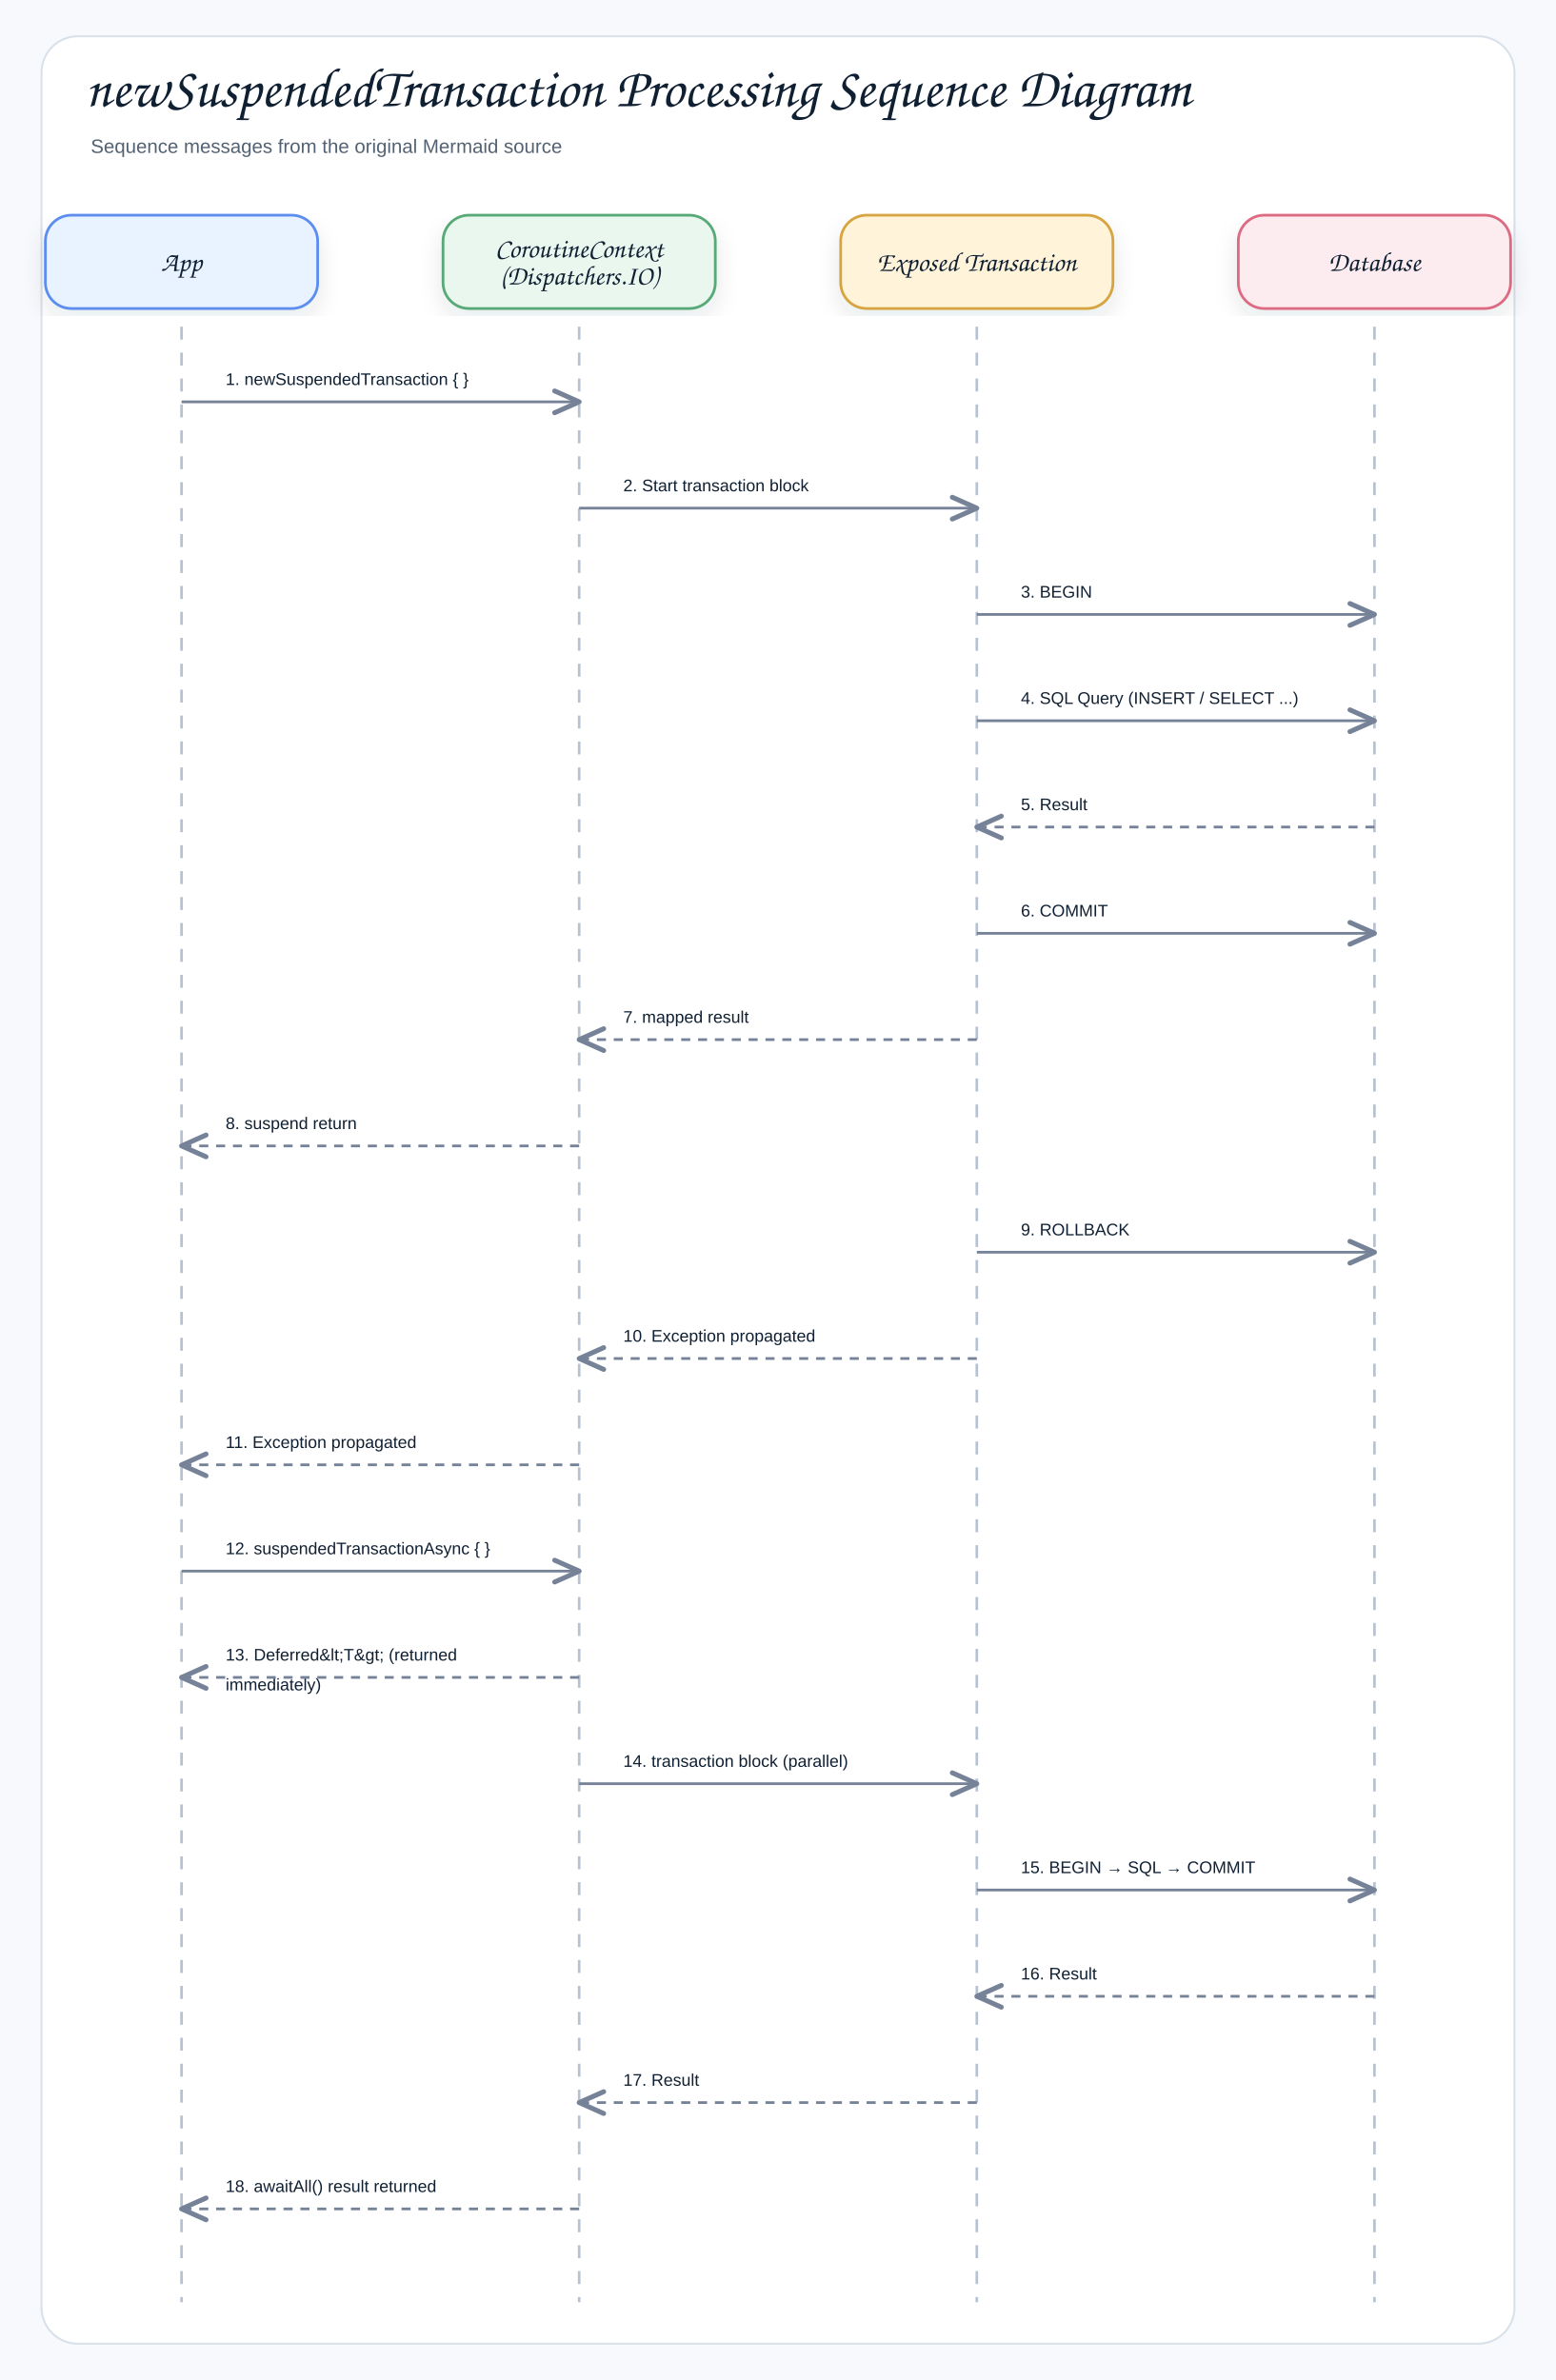
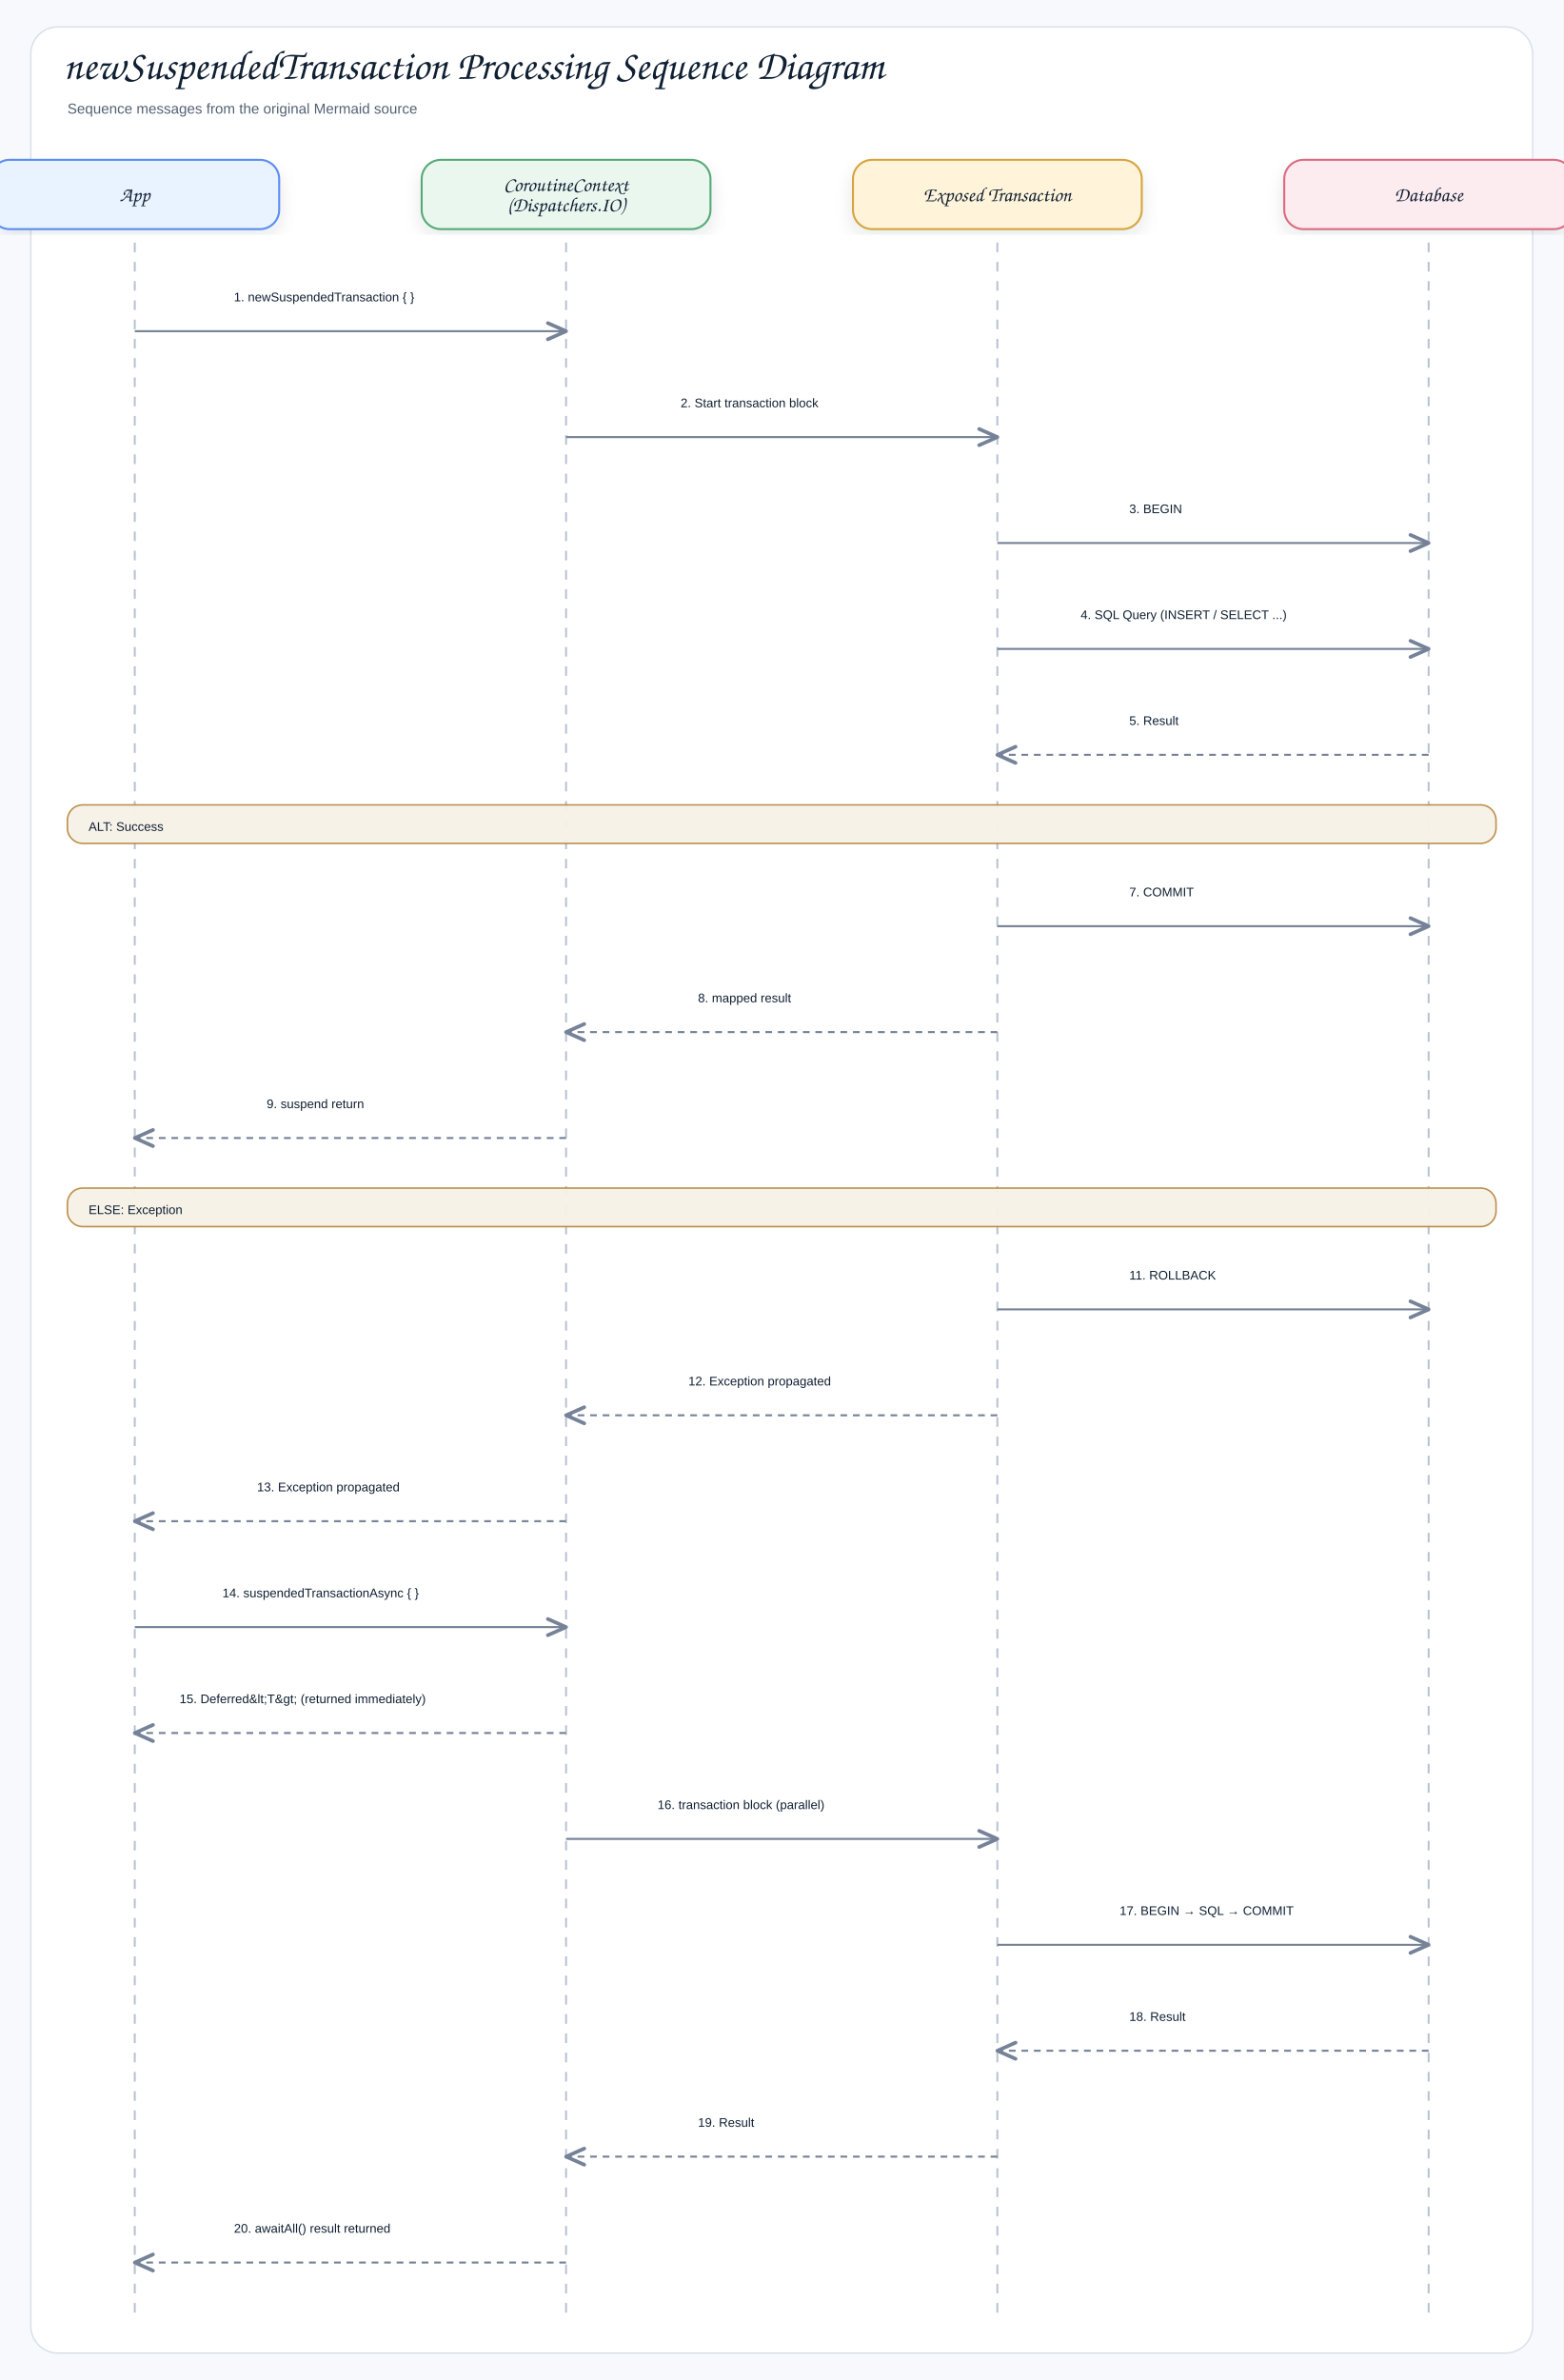
- <svg xmlns="http://www.w3.org/2000/svg" width="1200" height="1836" viewBox="0 0 1200 1836" role="img" aria-label="newSuspendedTransaction Processing Sequence Diagram">
+ <svg xmlns="http://www.w3.org/2000/svg" width="1624" height="2472" viewBox="0 0 1624 2472" role="img" aria-label="newSuspendedTransaction Processing Sequence Diagram">
  <defs>
    <filter id="shadow" x="-8%" y="-8%" width="116%" height="116%">
      <feDropShadow dx="0" dy="8" stdDeviation="9" flood-color="#1f2937" flood-opacity="0.10" />
    </filter>
    <marker id="openArrow" markerWidth="12" markerHeight="10" refX="10" refY="5" orient="auto" markerUnits="strokeWidth">
      <path d="M 1 1 L 10 5 L 1 9" fill="none" stroke="#758297" stroke-width="1.8" stroke-linecap="round" stroke-linejoin="round" />
    </marker>
    <marker id="inherit" markerWidth="14" markerHeight="12" refX="12" refY="6" orient="auto" markerUnits="strokeWidth">
      <path d="M 0 1 L 12 6 L 0 11 Z" fill="#ffffff" stroke="#758297" stroke-width="1.8" />
    </marker>
    <style>
    .canvas{fill:#f7f9fc}.frame{fill:#fff;stroke:#d8e0ea;stroke-width:1.5}
    .title{font-family:"Architects Daughter","Comic Sans MS","Comic Sans",cursive;font-size:43px;font-weight:400;fill:#102033}
    .subtitle{font-family:"Comic Sans MS","Comic Sans","Comic Neue",Arial,sans-serif;font-size:15px;font-weight:400;fill:#536273}
    .label{font-family:"Architects Daughter","Comic Sans MS","Comic Sans",cursive;font-size:25px;font-weight:400;fill:#102033}
    .smallLabel{font-family:"Architects Daughter","Comic Sans MS","Comic Sans",cursive;font-size:21px;font-weight:400;fill:#102033}
    .mono{font-family:"Comic Sans MS","Comic Sans","Comic Neue",Arial,sans-serif;font-size:12px;font-weight:400;fill:#102033}
    .small{font-family:"Comic Sans MS","Comic Sans","Comic Neue",Arial,sans-serif;font-size:12px;font-weight:400;fill:#536273}
    .strong{font-family:"Comic Sans MS","Comic Sans","Comic Neue",Arial,sans-serif;font-size:13px;font-weight:400;fill:#102033}
    .card{stroke-width:2.1;filter:url(#shadow)}.compartment{stroke-width:1.5;fill:none}
    .line{stroke:#758297;stroke-width:2.1;fill:none;marker-end:url(#openArrow)}
    .plainLine{stroke:#758297;stroke-width:2.1;fill:none}
    .dashed{stroke:#758297;stroke-width:2.1;stroke-dasharray:7 6;fill:none;marker-end:url(#openArrow)}
    .inheritLine{stroke:#758297;stroke-width:2.2;fill:none;marker-end:url(#inherit)}
    .implLine{stroke:#758297;stroke-width:2.2;stroke-dasharray:8 7;fill:none;marker-end:url(#inherit)}
  </style>
  </defs>
-   <rect class="canvas" width="1200" height="1836" />
-   <rect class="frame" x="32" y="28" width="1136" height="1780" rx="28" />
+   <rect class="canvas" width="1624" height="2472" />
+   <rect class="frame" x="32" y="28" width="1560" height="2416" rx="28" />
  <text class="title" x="66" y="82">newSuspendedTransaction Processing Sequence Diagram</text>
  <text class="subtitle" x="70" y="118">Sequence messages from the original Mermaid source</text>
-   <rect class="card" x="35" y="166" width="210" height="72" rx="20" fill="#E8F3FF" stroke="#5B8DEF" />
+   <rect class="card" x="-10" y="166" width="300" height="72" rx="20" fill="#E8F3FF" stroke="#5B8DEF" />
  <text class="smallLabel" x="140" y="209" text-anchor="middle">App</text>
-   <line x1="140" y1="252" x2="140" y2="1776" stroke="#b7c2d1" stroke-width="2" stroke-dasharray="10 10" />
-   <rect class="card" x="341.667" y="166" width="210" height="72" rx="20" fill="#EAF7EF" stroke="#58A978" />
-   <text class="smallLabel" x="446.667" y="198.5" text-anchor="middle">CoroutineContext</text>
-   <text class="smallLabel" x="446.667" y="219.5" text-anchor="middle">(Dispatchers.IO)</text>
-   <line x1="446.667" y1="252" x2="446.667" y2="1776" stroke="#b7c2d1" stroke-width="2" stroke-dasharray="10 10" />
-   <rect class="card" x="648.333" y="166" width="210" height="72" rx="20" fill="#FFF3D9" stroke="#D6A441" />
-   <text class="smallLabel" x="753.333" y="209" text-anchor="middle">Exposed Transaction</text>
-   <line x1="753.333" y1="252" x2="753.333" y2="1776" stroke="#b7c2d1" stroke-width="2" stroke-dasharray="10 10" />
-   <rect class="card" x="955" y="166" width="210" height="72" rx="20" fill="#FDECEF" stroke="#DC6B82" />
-   <text class="smallLabel" x="1060" y="209" text-anchor="middle">Database</text>
-   <line x1="1060" y1="252" x2="1060" y2="1776" stroke="#b7c2d1" stroke-width="2" stroke-dasharray="10 10" />
-   <rect x="158" y="270" width="270.667" height="39" rx="12" fill="#ffffff" opacity="0.97" />
-   <text class="strong" x="174" y="297" text-anchor="start">1. newSuspendedTransaction { }</text>
-   <path class="line" d="M140 310 L446.667 310" />
-   <rect x="464.667" y="352" width="270.667" height="39" rx="12" fill="#ffffff" opacity="0.97" />
-   <text class="strong" x="480.667" y="379" text-anchor="start">2. Start transaction block</text>
-   <path class="line" d="M446.667 392 L753.333 392" />
-   <rect x="771.333" y="434" width="270.667" height="39" rx="12" fill="#ffffff" opacity="0.97" />
-   <text class="strong" x="787.333" y="461" text-anchor="start">3. BEGIN</text>
-   <path class="line" d="M753.333 474 L1060 474" />
-   <rect x="771.333" y="516" width="270.667" height="39" rx="12" fill="#ffffff" opacity="0.97" />
-   <text class="strong" x="787.333" y="543" text-anchor="start">4. SQL Query (INSERT / SELECT ...)</text>
-   <path class="line" d="M753.333 556 L1060 556" />
-   <rect x="771.333" y="598" width="270.667" height="39" rx="12" fill="#ffffff" opacity="0.97" />
-   <text class="strong" x="787.333" y="625" text-anchor="start">5. Result</text>
-   <path class="dashed" d="M1060 638 L753.333 638" />
-   <rect x="771.333" y="680" width="270.667" height="39" rx="12" fill="#ffffff" opacity="0.97" />
-   <text class="strong" x="787.333" y="707" text-anchor="start">6. COMMIT</text>
-   <path class="line" d="M753.333 720 L1060 720" />
-   <rect x="464.667" y="762" width="270.667" height="39" rx="12" fill="#ffffff" opacity="0.97" />
-   <text class="strong" x="480.667" y="789" text-anchor="start">7. mapped result</text>
-   <path class="dashed" d="M753.333 802 L446.667 802" />
-   <rect x="158" y="844" width="270.667" height="39" rx="12" fill="#ffffff" opacity="0.97" />
-   <text class="strong" x="174" y="871" text-anchor="start">8. suspend return</text>
-   <path class="dashed" d="M446.667 884 L140 884" />
-   <rect x="771.333" y="926" width="270.667" height="39" rx="12" fill="#ffffff" opacity="0.97" />
-   <text class="strong" x="787.333" y="953" text-anchor="start">9. ROLLBACK</text>
-   <path class="line" d="M753.333 966 L1060 966" />
-   <rect x="464.667" y="1008" width="270.667" height="39" rx="12" fill="#ffffff" opacity="0.97" />
-   <text class="strong" x="480.667" y="1035" text-anchor="start">10. Exception propagated</text>
-   <path class="dashed" d="M753.333 1048 L446.667 1048" />
-   <rect x="158" y="1090" width="270.667" height="39" rx="12" fill="#ffffff" opacity="0.97" />
-   <text class="strong" x="174" y="1117" text-anchor="start">11. Exception propagated</text>
-   <path class="dashed" d="M446.667 1130 L140 1130" />
-   <rect x="158" y="1172" width="270.667" height="39" rx="12" fill="#ffffff" opacity="0.97" />
-   <text class="strong" x="174" y="1199" text-anchor="start">12. suspendedTransactionAsync { }</text>
-   <path class="line" d="M140 1212 L446.667 1212" />
-   <rect x="158" y="1254" width="270.667" height="62" rx="12" fill="#ffffff" opacity="0.97" />
-   <text class="strong" x="174" y="1281" text-anchor="start">13. Deferred&amp;lt;T&amp;gt; (returned</text>
-   <text class="strong" x="174" y="1304" text-anchor="start">immediately)</text>
-   <path class="dashed" d="M446.667 1294 L140 1294" />
-   <rect x="464.667" y="1336" width="270.667" height="39" rx="12" fill="#ffffff" opacity="0.97" />
-   <text class="strong" x="480.667" y="1363" text-anchor="start">14. transaction block (parallel)</text>
-   <path class="line" d="M446.667 1376 L753.333 1376" />
-   <rect x="771.333" y="1418" width="270.667" height="39" rx="12" fill="#ffffff" opacity="0.97" />
-   <text class="strong" x="787.333" y="1445" text-anchor="start">15. BEGIN → SQL → COMMIT</text>
-   <path class="line" d="M753.333 1458 L1060 1458" />
-   <rect x="771.333" y="1500" width="270.667" height="39" rx="12" fill="#ffffff" opacity="0.97" />
-   <text class="strong" x="787.333" y="1527" text-anchor="start">16. Result</text>
-   <path class="dashed" d="M1060 1540 L753.333 1540" />
-   <rect x="464.667" y="1582" width="270.667" height="39" rx="12" fill="#ffffff" opacity="0.97" />
-   <text class="strong" x="480.667" y="1609" text-anchor="start">17. Result</text>
-   <path class="dashed" d="M753.333 1622 L446.667 1622" />
-   <rect x="158" y="1664" width="270.667" height="39" rx="12" fill="#ffffff" opacity="0.97" />
-   <text class="strong" x="174" y="1691" text-anchor="start">18. awaitAll() result returned</text>
-   <path class="dashed" d="M446.667 1704 L140 1704" />
+   <line class="lifeline" x1="140" y1="252" x2="140" y2="2412" stroke="#b7c2d1" stroke-width="2" stroke-dasharray="10 10" />
+   <rect class="card" x="438" y="166" width="300" height="72" rx="20" fill="#EAF7EF" stroke="#58A978" />
+   <text class="smallLabel" x="588" y="198.5" text-anchor="middle">CoroutineContext</text>
+   <text class="smallLabel" x="588" y="219.5" text-anchor="middle">(Dispatchers.IO)</text>
+   <line class="lifeline" x1="588" y1="252" x2="588" y2="2412" stroke="#b7c2d1" stroke-width="2" stroke-dasharray="10 10" />
+   <rect class="card" x="886" y="166" width="300" height="72" rx="20" fill="#FFF3D9" stroke="#D6A441" />
+   <text class="smallLabel" x="1036" y="209" text-anchor="middle">Exposed Transaction</text>
+   <line class="lifeline" x1="1036" y1="252" x2="1036" y2="2412" stroke="#b7c2d1" stroke-width="2" stroke-dasharray="10 10" />
+   <rect class="card" x="1334" y="166" width="300" height="72" rx="20" fill="#FDECEF" stroke="#DC6B82" />
+   <text class="smallLabel" x="1484" y="209" text-anchor="middle">Database</text>
+   <line class="lifeline" x1="1484" y1="252" x2="1484" y2="2412" stroke="#b7c2d1" stroke-width="2" stroke-dasharray="10 10" />
+   <rect x="225" y="286" width="278" height="40" rx="12" fill="#ffffff" opacity="0.97" />
+   <text class="strong" x="243" y="313" text-anchor="start">1. newSuspendedTransaction { }</text>
+   <path class="line" d="M140 344 L588 344" />
+   <rect x="689" y="396" width="246" height="40" rx="12" fill="#ffffff" opacity="0.97" />
+   <text class="strong" x="707" y="423" text-anchor="start">2. Start transaction block</text>
+   <path class="line" d="M588 454 L1036 454" />
+   <rect x="1155" y="506" width="210" height="40" rx="12" fill="#ffffff" opacity="0.97" />
+   <text class="strong" x="1173" y="533" text-anchor="start">3. BEGIN</text>
+   <path class="line" d="M1036 564 L1484 564" />
+   <rect x="1104.5" y="616" width="311" height="40" rx="12" fill="#ffffff" opacity="0.97" />
+   <text class="strong" x="1122.5" y="643" text-anchor="start">4. SQL Query (INSERT / SELECT ...)</text>
+   <path class="line" d="M1036 674 L1484 674" />
+   <rect x="1155" y="726" width="210" height="40" rx="12" fill="#ffffff" opacity="0.97" />
+   <text class="strong" x="1173" y="753" text-anchor="start">5. Result</text>
+   <path class="dashed" d="M1484 784 L1036 784" />
+   <rect x="70" y="836" width="1484" height="40" rx="16" fill="#F7F1E7" stroke="#B88A44" stroke-width="1.6" opacity="0.96" />
+   <text class="strong" x="92" y="863" text-anchor="start">ALT: Success</text>
+   <rect x="1155" y="904" width="210" height="40" rx="12" fill="#ffffff" opacity="0.97" />
+   <text class="strong" x="1173" y="931" text-anchor="start">7. COMMIT</text>
+   <path class="line" d="M1036 962 L1484 962" />
+   <rect x="707" y="1014" width="210" height="40" rx="12" fill="#ffffff" opacity="0.97" />
+   <text class="strong" x="725" y="1041" text-anchor="start">8. mapped result</text>
+   <path class="dashed" d="M1036 1072 L588 1072" />
+   <rect x="259" y="1124" width="210" height="40" rx="12" fill="#ffffff" opacity="0.97" />
+   <text class="strong" x="277" y="1151" text-anchor="start">9. suspend return</text>
+   <path class="dashed" d="M588 1182 L140 1182" />
+   <rect x="70" y="1234" width="1484" height="40" rx="16" fill="#F7F1E7" stroke="#B88A44" stroke-width="1.6" opacity="0.96" />
+   <text class="strong" x="92" y="1261" text-anchor="start">ELSE: Exception</text>
+   <rect x="1155" y="1302" width="210" height="40" rx="12" fill="#ffffff" opacity="0.97" />
+   <text class="strong" x="1173" y="1329" text-anchor="start">11. ROLLBACK</text>
+   <path class="line" d="M1036 1360 L1484 1360" />
+   <rect x="697" y="1412" width="230" height="40" rx="12" fill="#ffffff" opacity="0.97" />
+   <text class="strong" x="715" y="1439" text-anchor="start">12. Exception propagated</text>
+   <path class="dashed" d="M1036 1470 L588 1470" />
+   <rect x="249" y="1522" width="230" height="40" rx="12" fill="#ffffff" opacity="0.97" />
+   <text class="strong" x="267" y="1549" text-anchor="start">13. Exception propagated</text>
+   <path class="dashed" d="M588 1580 L140 1580" />
+   <rect x="213" y="1632" width="302" height="40" rx="12" fill="#ffffff" opacity="0.97" />
+   <text class="strong" x="231" y="1659" text-anchor="start">14. suspendedTransactionAsync { }</text>
+   <path class="line" d="M140 1690 L588 1690" />
+   <rect x="168.5" y="1742" width="391" height="40" rx="12" fill="#ffffff" opacity="0.97" />
+   <text class="strong" x="186.5" y="1769" text-anchor="start">15. Deferred&amp;lt;T&amp;gt; (returned immediately)</text>
+   <path class="dashed" d="M588 1800 L140 1800" />
+   <rect x="665" y="1852" width="294" height="40" rx="12" fill="#ffffff" opacity="0.97" />
+   <text class="strong" x="683" y="1879" text-anchor="start">16. transaction block (parallel)</text>
+   <path class="line" d="M588 1910 L1036 1910" />
+   <rect x="1145" y="1962" width="230" height="40" rx="12" fill="#ffffff" opacity="0.97" />
+   <text class="strong" x="1163" y="1989" text-anchor="start">17. BEGIN → SQL → COMMIT</text>
+   <path class="line" d="M1036 2020 L1484 2020" />
+   <rect x="1155" y="2072" width="210" height="40" rx="12" fill="#ffffff" opacity="0.97" />
+   <text class="strong" x="1173" y="2099" text-anchor="start">18. Result</text>
+   <path class="dashed" d="M1484 2130 L1036 2130" />
+   <rect x="707" y="2182" width="210" height="40" rx="12" fill="#ffffff" opacity="0.97" />
+   <text class="strong" x="725" y="2209" text-anchor="start">19. Result</text>
+   <path class="dashed" d="M1036 2240 L588 2240" />
+   <rect x="225" y="2292" width="278" height="40" rx="12" fill="#ffffff" opacity="0.97" />
+   <text class="strong" x="243" y="2319" text-anchor="start">20. awaitAll() result returned</text>
+   <path class="dashed" d="M588 2350 L140 2350" />
</svg>
